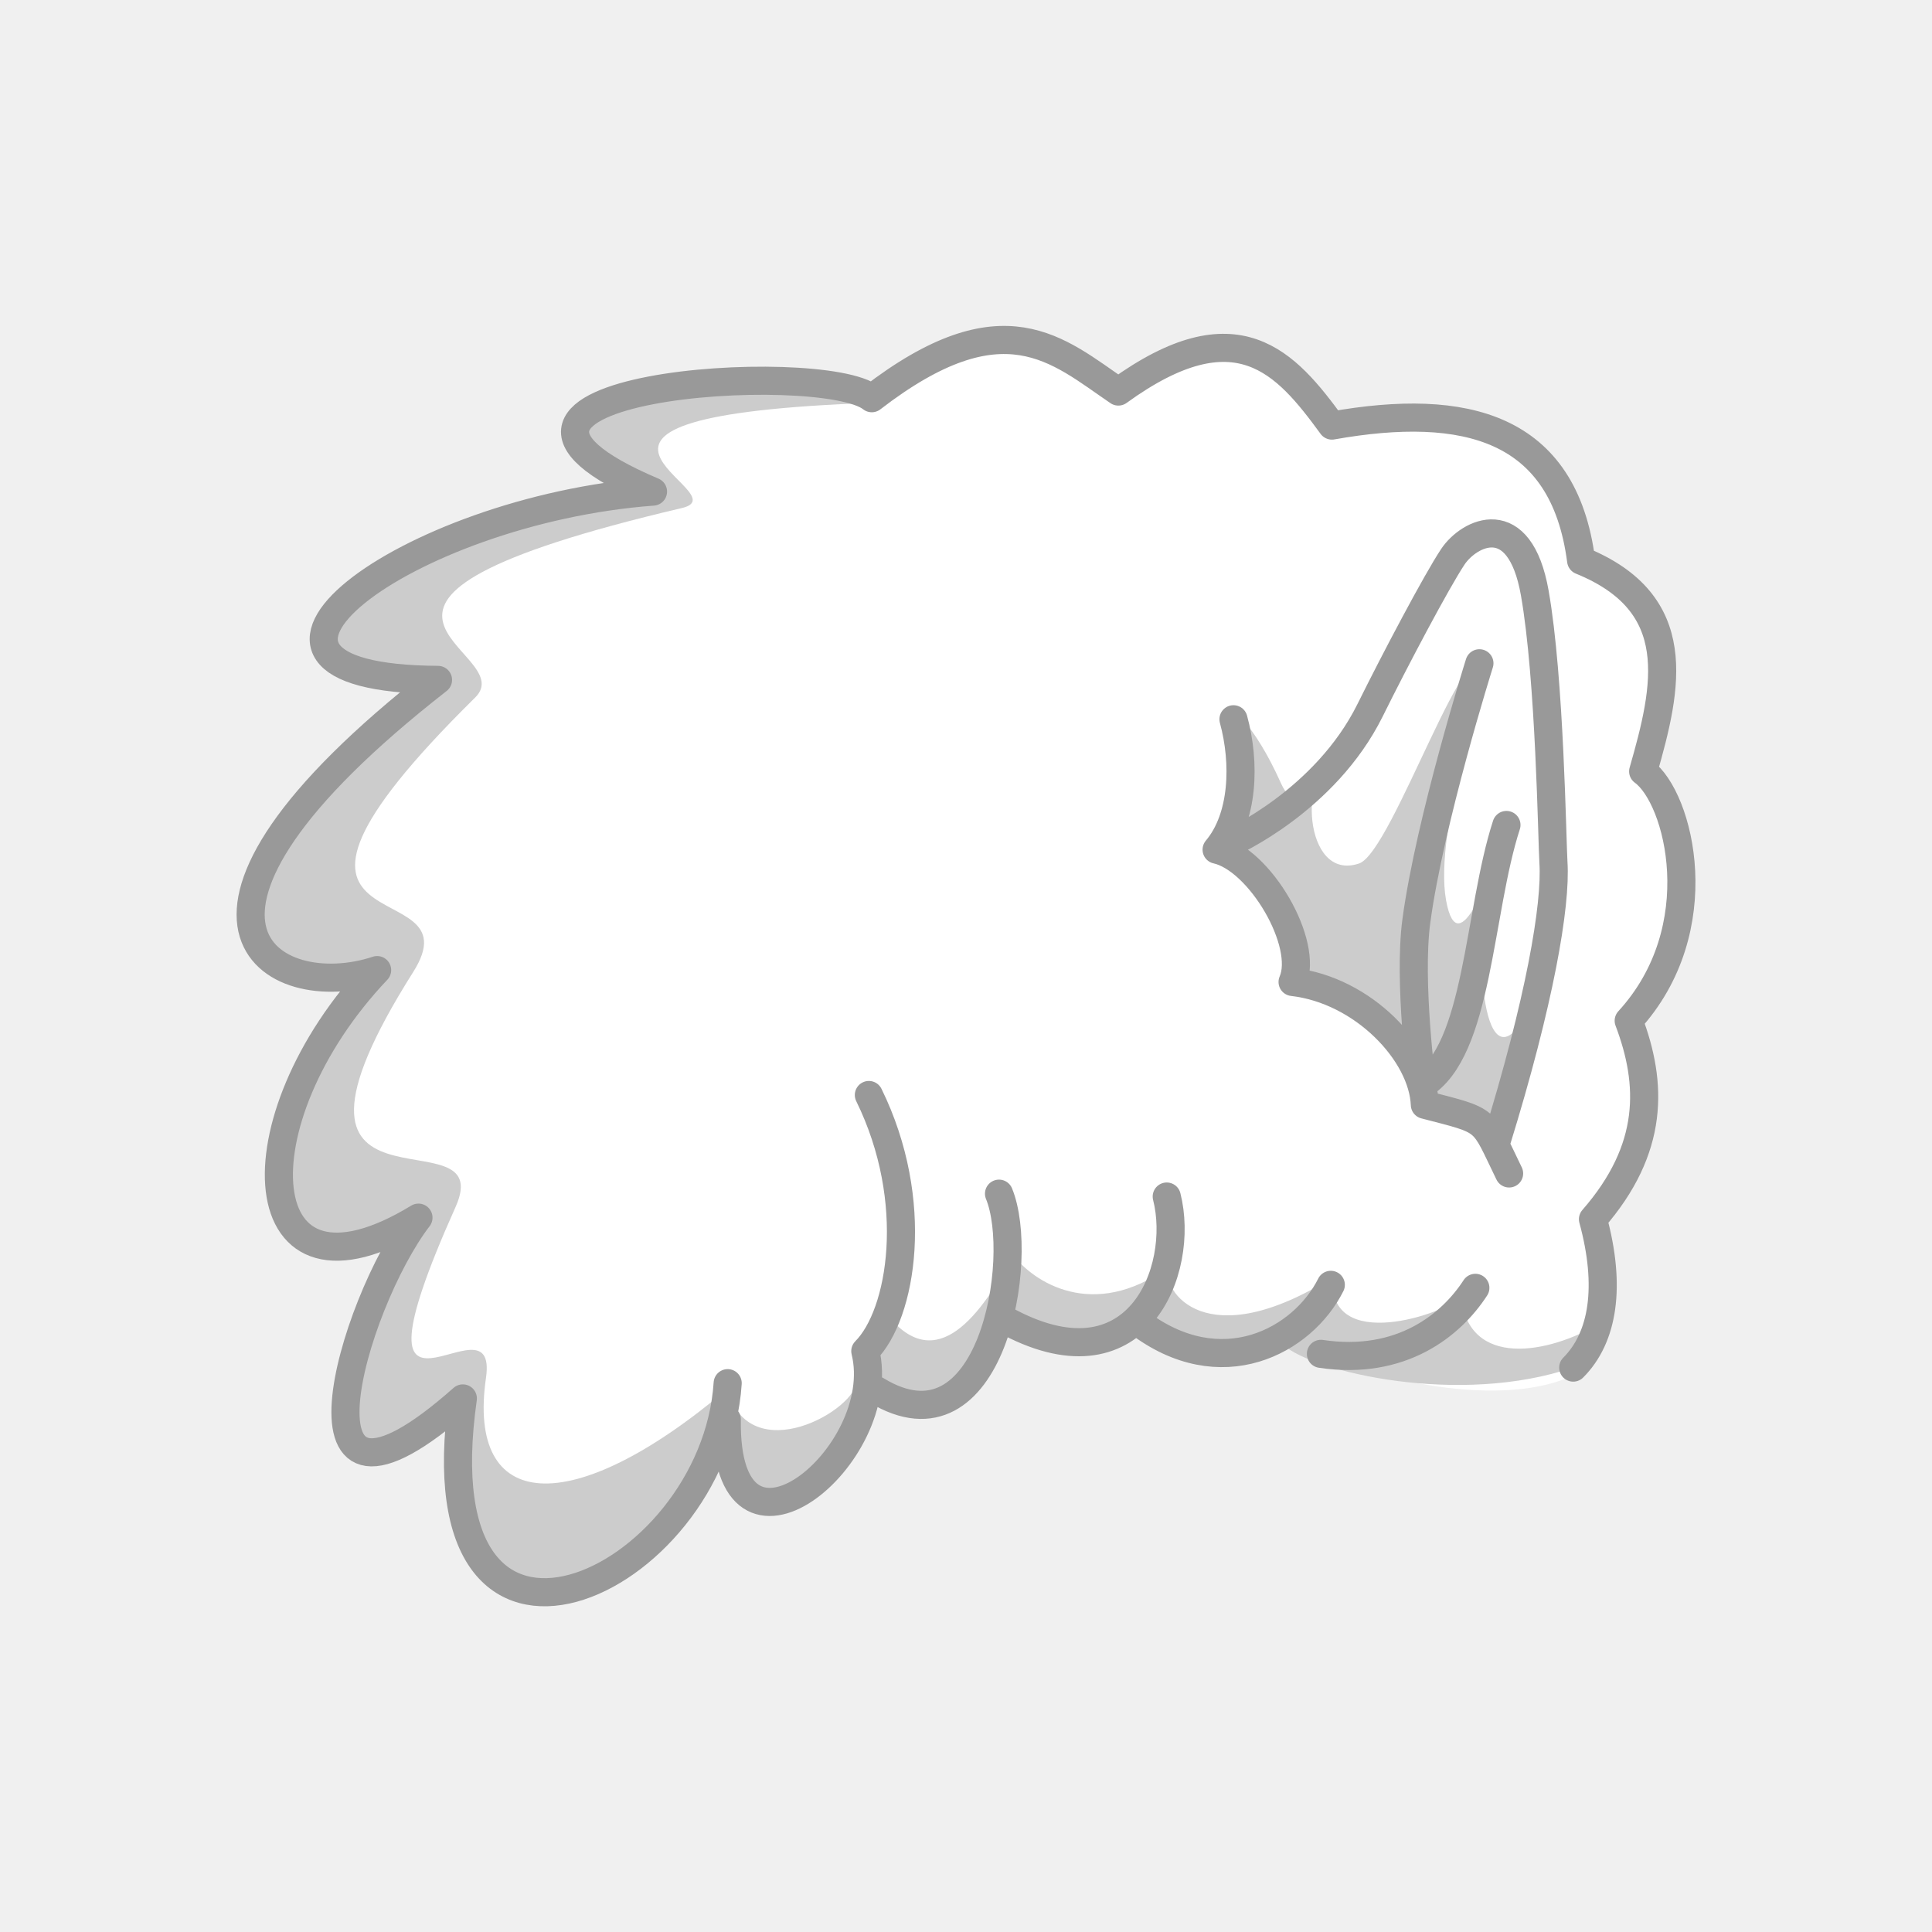
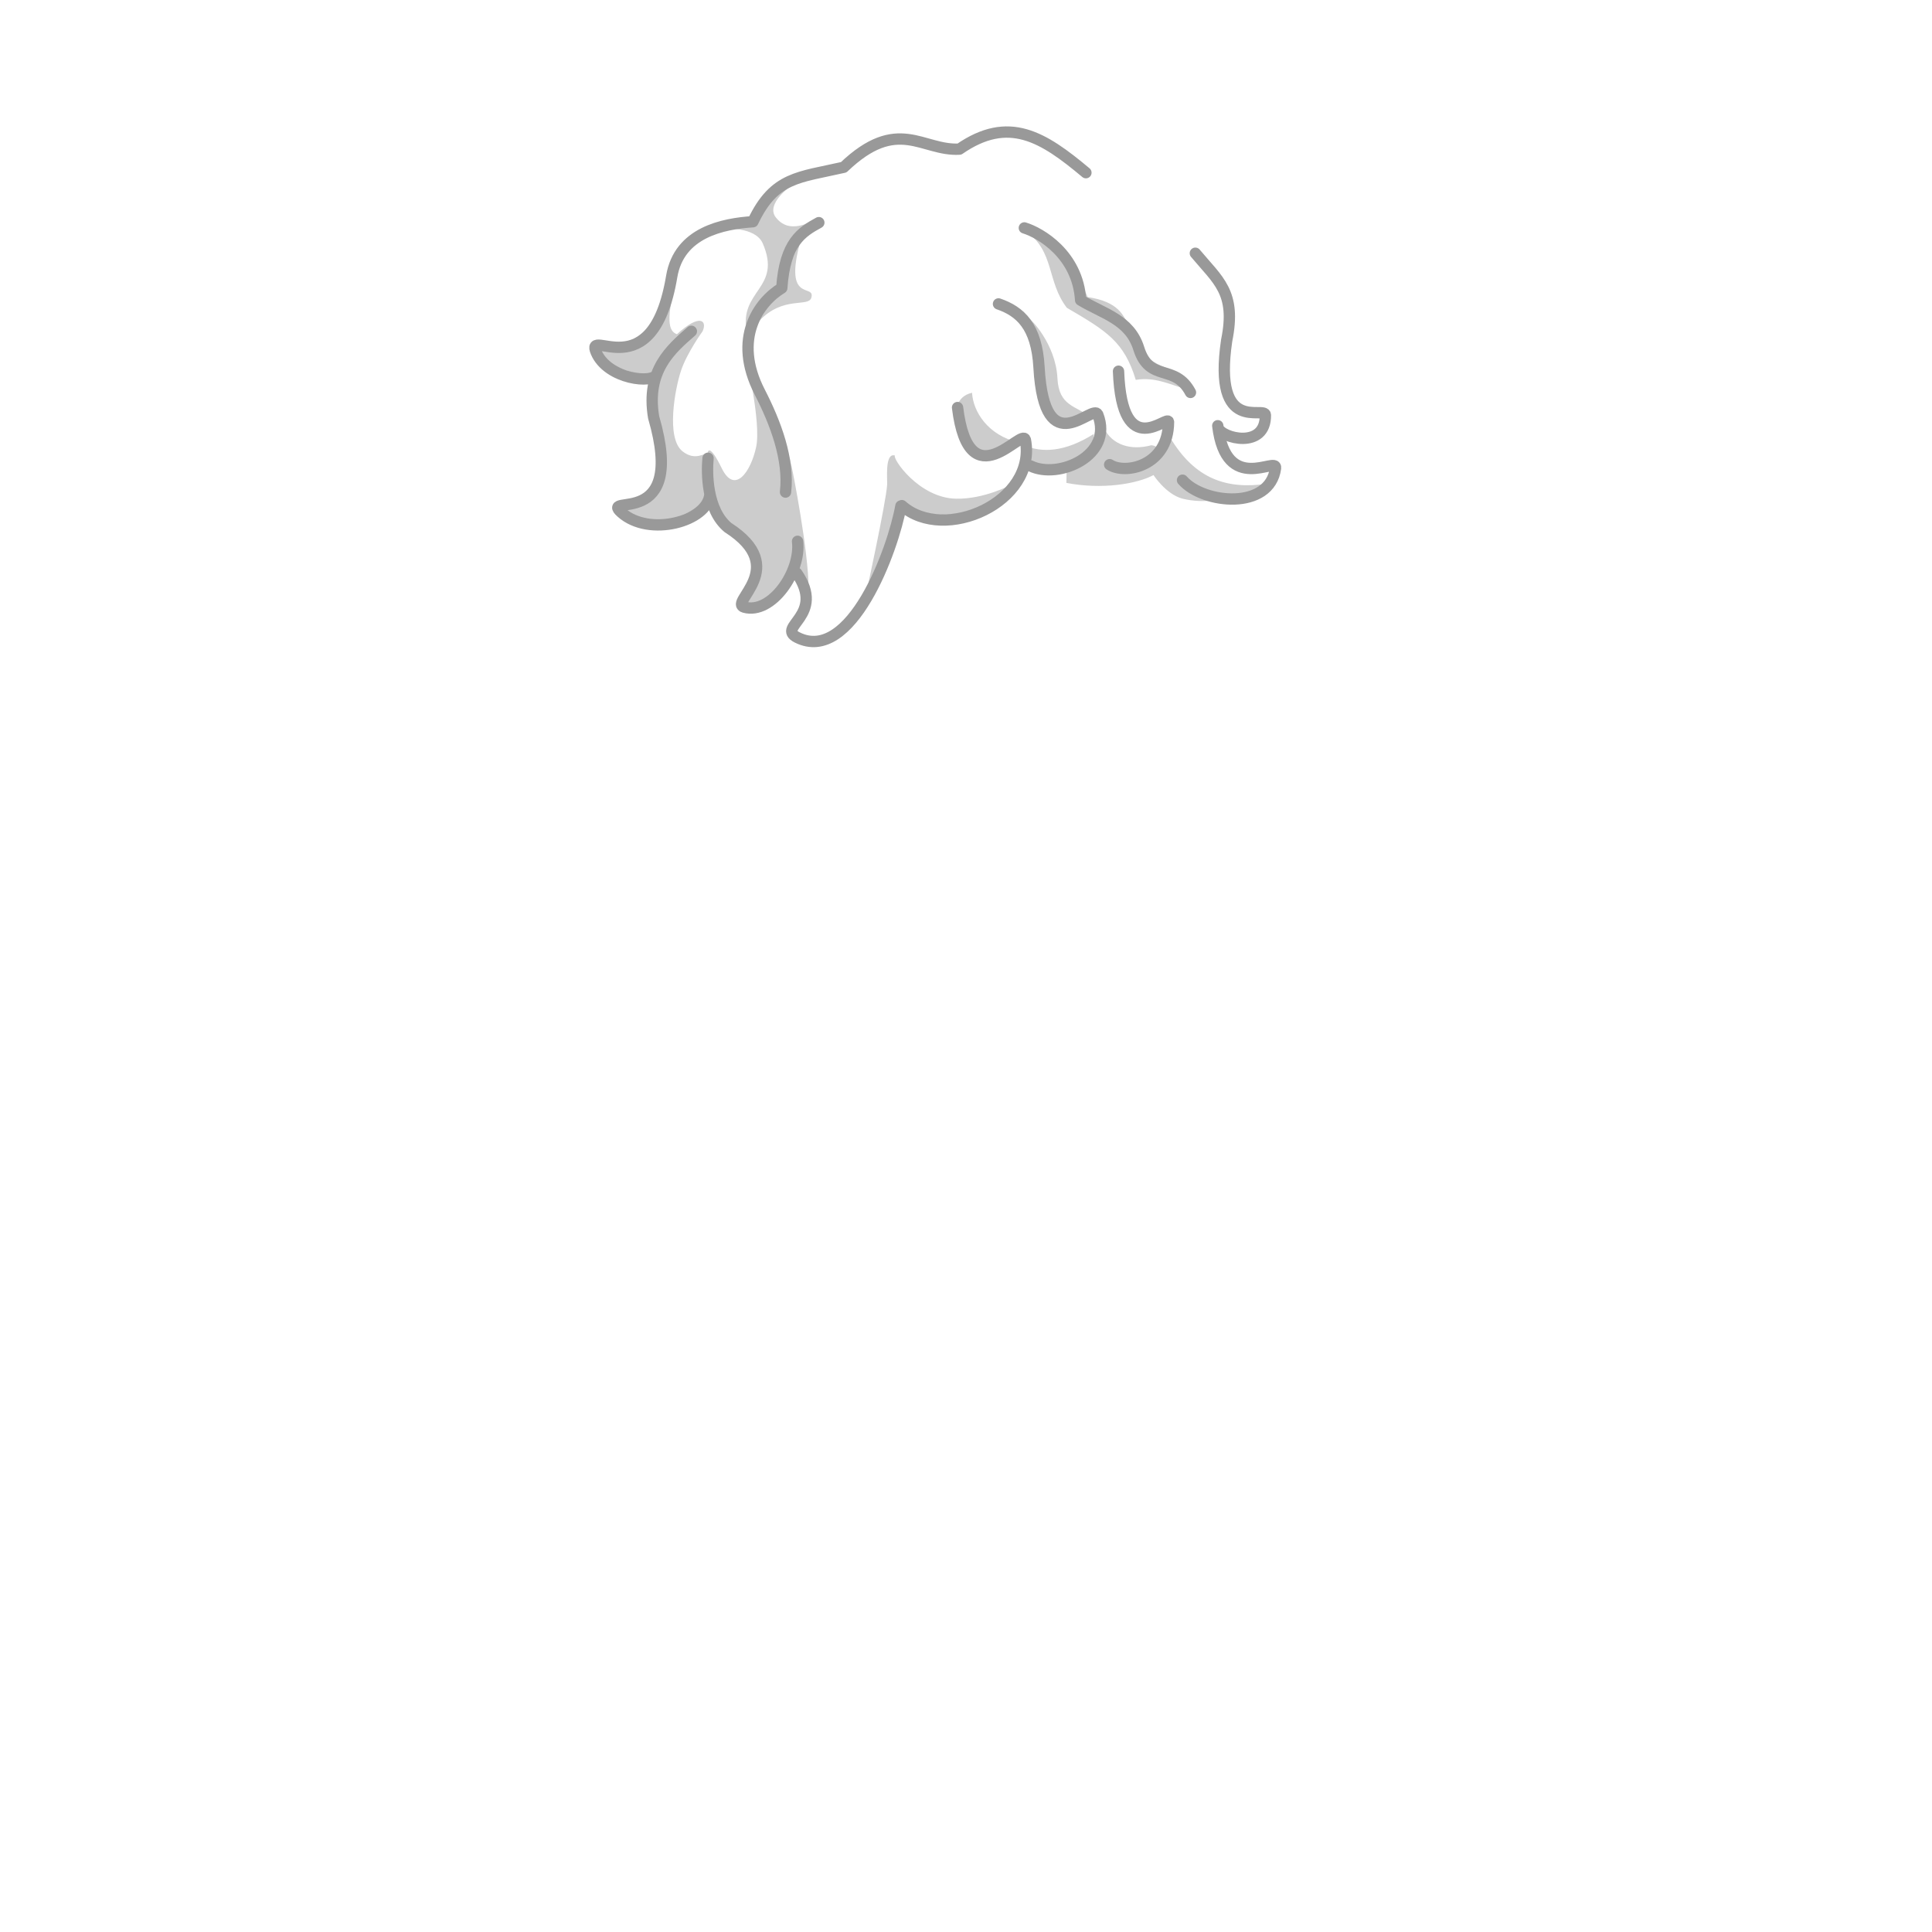
- <svg xmlns="http://www.w3.org/2000/svg" id="svg8" version="1.1" viewBox="0 0 145.521 145.521" height="550" width="550">
-   <defs id="defs2" />
-   <g id="layer1" transform="translate(-65.99669,-92.13533)">
-     <g id="g53230" style="display:inline" transform="translate(7.553786,104.0895)">
-       <path style="fill:#ffffff;fill-opacity:1;stroke:none;stroke-width:0.265px;stroke-linecap:butt;stroke-linejoin:miter;stroke-opacity:1" d="m 92.172,95.531 c -7.232,1.237 -10.98,4.803 -3.602,-14.426 -16.632,3.09 -4.003,-16.346 -2.657,-18.82 -20.21,-3.849 -0.094,-15.99 4.702,-22.81 -16.222,-2.45 -2.681,-10.218 16.422,-14.679 -14.365,-7.686 6.376,-9.476 16.718,-6.477 8.546,-8.049 15.521,-3.234 18.734,-0.876 8.336,-8.616 18.044,2.616 16.112,2.47 6.539,-1.548 20.533,1.515 18.463,10.008 7.834,1.551 7.172,9.782 5.586,15.868 4.021,8.216 1.207,11.796 -1.262,18.297 2.549,7.579 -0.575,12.293 -2.746,15.299 -0.082,3.058 -0.081,11.241 -2.031,12.402 -5.551,2.369 -15.78,0.19 -20.96,-3.066 -6.234,1.413 -4.356,1.834 -11.2,-0.629 -6.059,1.149 -4.264,1.388 -10.088,-0.506 -2.849,10.824 -9.681,4.645 -10.45,5.344 -1.734,6.59 -8.284,12.84 -11.493,4.306 C 103.268,113.333 91.107,109.412 92.172,95.531 Z" id="path46286" />
-       <path id="path373409" style="opacity:1;vector-effect:none;fill:#cccccc;fill-opacity:1;stroke:none;stroke-width:0.5;stroke-linecap:butt;stroke-linejoin:miter;stroke-miterlimit:4;stroke-dasharray:none;stroke-dashoffset:0;stroke-opacity:1" d="m 416.398,84.355 c -24.468,0.275 -42.978,5.989 -21.715,26.664 -54.969,21.9 -122.638,44.754 -52.893,57.281 -46.368,40.892 -82.74,85.589 -16.596,81.926 -14.076,23.131 -52.357,98.401 10.627,72.848 -25.283,56.343 -23.904,78.001 14.932,50.934 -5.495,80.559 45.28,58.304 72.424,13.529 18.921,28.919 40.485,-5.719 40.039,-20.135 0.252,8.327 -30.409,25.876 -36.914,2.539 -44.557,37.597 -74.154,34.95 -68.627,-3.232 3.795,-26.215 -42.736,27.454 -8.662,-48.639 12.714,-28.392 -60.704,10.062 -12.049,-66.908 18.876,-29.861 -58.367,-3.228 17.625,-78.119 13.864,-13.663 -58.097,-26.48 58.857,-53.953 18.02,-4.233 -53.688,-26.187 54.949,-29.982 -10.332,-1.889 -32.967,-4.966 -51.998,-4.752 z M 642.811,165.525 c -4.35,-18.047 -26.955,51.547 -36.602,54.762 -16.159,5.384 -16.973,-27.823 -6.654,-28.062 0,0 -9.82,18.047 -15.548,5.246 -7.746,-17.31 -14.337,-21.444 -14.349,-21.411 0,0 8.102,29.17 0.768,35.875 -7.334,6.705 17.287,14.223 17.324,26.844 0.038,12.62 1.684,14.273 1.684,14.273 0,0 23.088,7.449 28.027,16.549 4.939,9.1 9.971,21.002 9.971,21.002 l 18.242,6.992 -0.205,-8.215 c 0,0 12.053,-33.47 9.878,-28.999 -13.275,27.293 -16.66,-12.096 -12.649,-32.953 1.796,-9.34 -8.099,23.253 -11.71,3.304 -3.611,-19.948 11.823,-65.208 11.823,-65.208 z m -135.014,166.237 c -9.031,16.739 -21.769,34.691 -35.945,16.934 l -4.934,18.729 c -0.517,2.156 26.375,14.105 38.789,-14.783 4.797,4.988 30.47,8.72 40.191,-0.508 16.326,6.126 26.202,8.901 39.781,6.01 10.51,7.692 52.804,16.953 84.604,4.471 l 4.629,-11.463 c -14.768,8.794 -37.462,12.959 -39.688,-7.553 -4.099,4.808 -38.286,16.476 -36.436,-5.555 -36.286,22.699 -48.824,3.874 -46.898,-2.811 -21.454,15.445 -38.478,4.043 -44.094,-3.471 z" transform="matrix(0.2645833,0,0,0.2645833,0.4130376,-5.19718)" />
-       <path id="path36882" style="font-variation-settings:normal;opacity:1;vector-effect:none;fill:none;fill-opacity:1;stroke:#999999;stroke-width:2.117;stroke-linecap:round;stroke-linejoin:round;stroke-miterlimit:4;stroke-dasharray:none;stroke-dashoffset:0;stroke-opacity:1;-inkscape-stroke:none;stop-color:#000000;stop-opacity:1" d="m 169.875,38.005 c 0,0 -3.742,11.877 -4.752,19.424 -0.61,4.557 0.422,12.336 0.422,12.336 4.264,-2.533 4.244,-13.054 6.366,-19.581 m -20.761,1.327 c 0,0 7.105,-3.133 10.493,-9.975 1.916,-3.87 5.008,-9.715 6.227,-11.549 1.219,-1.834 5.03,-3.756 6.174,2.723 1.144,6.479 1.304,18.74 1.406,20.299 0.21,3.21 -1.02,10.434 -4.319,21.093 m -19.781,-31.88 c 0.902,3.296 0.77,7.405 -1.27,9.821 3.247,0.72 6.986,7.072 5.722,9.966 5.325,0.61 9.81,5.365 9.963,9.25 4.888,1.268 4.277,0.928 6.346,5.173 m -27.99,11.159 c 6.289,4.837 12.456,1.441 14.56,-2.769 m -24.648,2.589 c 10.059,5.605 13.702,-3.701 12.29,-9.24 m -21.864,14.595 c 8.651,5.27 11.249,-9.9 9.231,-14.811 M 113.186,94.962 c -0.198,13.032 12.367,2.726 10.433,-5.148 2.768,-2.769 4.2,-11.286 0.268,-19.291 M 113.253,92.228 C 112.264,107.448 89.827,117.811 93.305,93.377 79.242,105.835 84.977,86.252 89.962,79.761 77.002,87.664 76.094,72.458 86.849,61.115 78.927,63.743 68.134,57.45 91.434,39.257 71.98,39.143 89.049,26.454 107.628,25.073 c -18.633,-7.92 12.702,-10.064 16.479,-7.033 9.924,-7.655 14.01,-3.6 18.573,-0.503 8.937,-6.479 12.62,-2.18 16.086,2.564 10.104,-1.794 17.465,0.108 18.77,10.169 7.919,3.216 6.512,9.476 4.672,15.878 2.731,1.966 5.258,11.858 -1.089,18.781 1.799,4.747 1.945,9.638 -2.691,14.949 1.383,5.073 0.77,8.915 -1.488,11.177 m -7.371,-6.007 c -1.807,2.789 -5.568,5.877 -11.633,4.972" />
+ <svg xmlns="http://www.w3.org/2000/svg" viewBox="0 0 512 512">
+   <defs>
+     <style>.cls-1,.cls-2{fill:#fff;}.cls-1{stroke:#fff;stroke-miterlimit:10;stroke-width:5px;}.cls-3{fill:#ccc;}.cls-4{fill:none;stroke:#999;stroke-linecap:round;stroke-linejoin:round;stroke-width:3px;}</style>
+   </defs>
+   <g id="Rectangle">
+     <rect class="cls-1" x="2.5" y="2.5" width="507" height="507" />
+   </g>
+   <g id="Hair">
+     <g id="layer1">
+       <g id="g45110">
+         <path id="path41555" class="cls-2" d="M238.56,134.75c2.05,1-5.37,27.37-16.12,32.85-2,1-11.15,2.68-12.4-.19,4.28-1.95,4.57-18.84.57-16.74-1.1,4.92-10.42,12-12.73,9.12-1-1.71,2.43-9.73,2.31-11.78-2.11-5.11-7.57-12.42-12.33-15-7.51,6.56-18.64,7.14-23.16,1.34,10.46-6.43,12.49,2.59,7.72-33.85-5.15-.78-12.7-1-13.61-8.41,18.28,2.29,17.4-13.9,23.73-28.59,6.5-7.89,18.22-5.71,16.38-5.45,5.38,1.7,5.13,5.27,6-8.8,4.39-2.33,16.29-3.57,19.27-5.4,10.15-11,15.64-6.37,30.42-4.83,15.94-7.92,24.06.32,33.59,7.71-1.23-.38-13,10.69-12.3,14.23,11.48,7.86,4.44,19.07,38,40.26-3,1.15,4.24-34.87,4-32,3,3.68,6.69,7.22,7.69,11.65,1.8,8.85-3.2,17.06,1.17,25.7,1.43,2.83,8.25,1.88,8.7,4.18-1.39,7.32-9.14,4-12.84,2.57-.85,13.66,16.21,7.3,14.19,12.14-5.24,7.4-14.22,6-21.65,4.63-2.66-.56-6-4.85-9-7.68-4.93,4.08-11.79,3.54-17.77,0a22.54,22.54,0,0,1-16.52,1c-8.14,12.77-19.9,18-33.31,11.27Z" />
+         <path id="path318145" class="cls-3" d="M288.23,78.73c-1.44-3.68-8.5-15.8-9.44-15.17l-3-1.94-4-.43c7.76,5.44,5.55,13.37,10.94,20.38,10.62,6.19,15.17,9,18.26,19.1,5-.83,8.82,1.14,13,2.35,0,0,2.11-2.52-3.75-5.11C294.6,92.77,304.4,81.13,288.23,78.73ZM209.8,49.16s-7.76,4.7-9.33,7.21-8.53,4.3-8.53,4.3,8-.72,10.14,3.7c5.39,12.28-6.57,12.44-4.11,23.9L205,78.34l-3.81,6.72c6.36-6.77,13-3.56,13.81-6.13,1.2-4-7.53,1.84-2.88-15.05l-4.32,9.51c-1-4.83.84-9.4,7.44-14.68-2.9,1.18-6.74,2.58-9.62-1.07s4.15-8.48,4.15-8.48ZM179.26,74c-3.82,16.91-20.67,20-20.73,18.24,0,0-1.17,3.35,3.33,4.59s11.39,4,11.39,4c-1.43,7.13,5.83,26.1.23,29.47-3,1.53-9.23,4.82-9.23,4.82,7.35,6.08,14.16,2.84,23.59-2l-.11-2.66a15.24,15.24,0,0,0,4.12,8c6.57,6.25,10.55,9.91,8.28,14.67s-4.59,8.66-1.76,8.27,12.69-9.72,12.69-9.72,2,12.51,3,7.21c1.18-6.39-2.87-28.31-4.06-34.26a54.89,54.89,0,0,0-7.09-18c-3.22-4.89-5.43-13-5.43-13s4.34,18.25,2.9,24.87-5.69,12.61-9.11,5.59-3.72-4.12-3.72-4.12-.09.76-.17,1.41l0-.93c-.63-.69-3,1.91-6.5-.84-4.44-3.51-2-16.53-.43-21.3s5.75-10.53,5.75-10.53c1.28-2.87-.74-4.74-6.81.79C177.1,87.75,176.48,84.68,179.26,74Zm93.3,10.43c1.48,12.93,2.16,32.92,16.45,26.11-3.86-3.06-8.42-2.85-8.78-10.32C279.8,91.21,273,84.16,272.56,84.42ZM262.4,120.54a20.44,20.44,0,0,0,7.49-3.3c-8.08-1.89-12-8.13-12.29-13.16C248.74,106.15,256,120.72,262.4,120.54Zm7.49-3.3a14.9,14.9,0,0,0,1.54.79l-.45-1.61S270.57,116.77,269.89,117.24Zm1.54.79,1.52,5.45s16.62,3.18,16.91-8.48C282.2,119.84,276.09,120.06,271.43,118Zm21.13-4.58c.53,3.93-.45,3-3,7.69l-6.89,3.53-.07,3.3c9.46,1.84,18.72.27,23.09-2.07,0,0,3.29,5.07,7.64,6.24a22.33,22.33,0,0,0,8.61.4c-.46-.24-.93-.48-1.38-.73,7.12,1.67,13.46-1,15.54-3.66-11.11,1.71-19.46-1.29-26-12.18l-2.77,5.68-.6-.6H304.2c2.52-1.27,3.54-2.71.92-3.06C299.65,119.47,294.74,117.91,292.56,113.45Zm-55.84,7.2c-2.17,0-1.55,6.35-1.61,7.7-.24,4.59-5.83,30.19-5.83,30.19l10.17-23.23s21.51,5.06,28.47-6.82c0,0-7.06,3.83-14.58,3.67-9.91-.21-17-10.83-16.15-11.43A1.4,1.4,0,0,0,236.72,120.65Z" />
+         <path id="path296035" class="cls-4" d="M315.49,104c-4.13-7.79-10.84-2.48-13.71-11.67-2.39-7.66-9.44-9.19-15.4-12.79-.77-12.1-10.67-17.85-14.92-19.14m51.32,52.92c.93,2.88,12.67,5.8,12.56-3.29,0-2.67-14,5.52-10.26-19.8,2.61-12.78-2.31-15.92-8.3-23.12m-29-21.35c-11.4-9.56-20.49-15.25-33.53-6.24-9.86.56-16.29-8.93-30.66,4.81-11.9,2.73-18.39,2.47-24.06,14.43-7.92.52-19.56,2.79-21.52,14.51-5.06,30.27-23.08,13-20,20.13s15.18,8.45,16.08,5.7m148.63,13.72c2.19,18.48,15.74,8,15.31,11.22-1.48,11.23-19.1,9.55-24.65,3.21M239,134c11.25,10,35.86-1,32.74-17.42C271,113,256.83,133,253.76,108m19.35,15.48c7.42,3.63,22.07-2.77,17.82-13.61-1.28-3.24-14.13,13.44-15.58-12.53-.61-10.91-5-14.82-10.74-16.8m-56.44,49.87c1-8.68-2.6-18.27-6.83-26.5-7.36-14.31-.12-24,5.84-27.58C208,64.19,212.44,61.5,217,59m-28.88,72c-.51,7.17-16.09,11.45-23.49,4.77-5.71-5.15,17.42,5.18,8.59-25.18-2.07-12.36,4.5-18,10-22.79m28.14,55.65c1,8-6.85,19.46-14.11,17.46-4.3-1.18,12.34-10.41-4.33-21.1-5.63-4.67-5.66-14.5-5.28-18.37m51.11,12.65c-2.05,11.57-13.21,42-27.47,34.84-5.69-2.86,7.66-5.75-.15-17.06m82.94-28.73c4.08,2.68,15.53.42,15.6-11.29,0-2.29-12.35,11.08-13.25-13.48" />
+       </g>
    </g>
  </g>
</svg>
